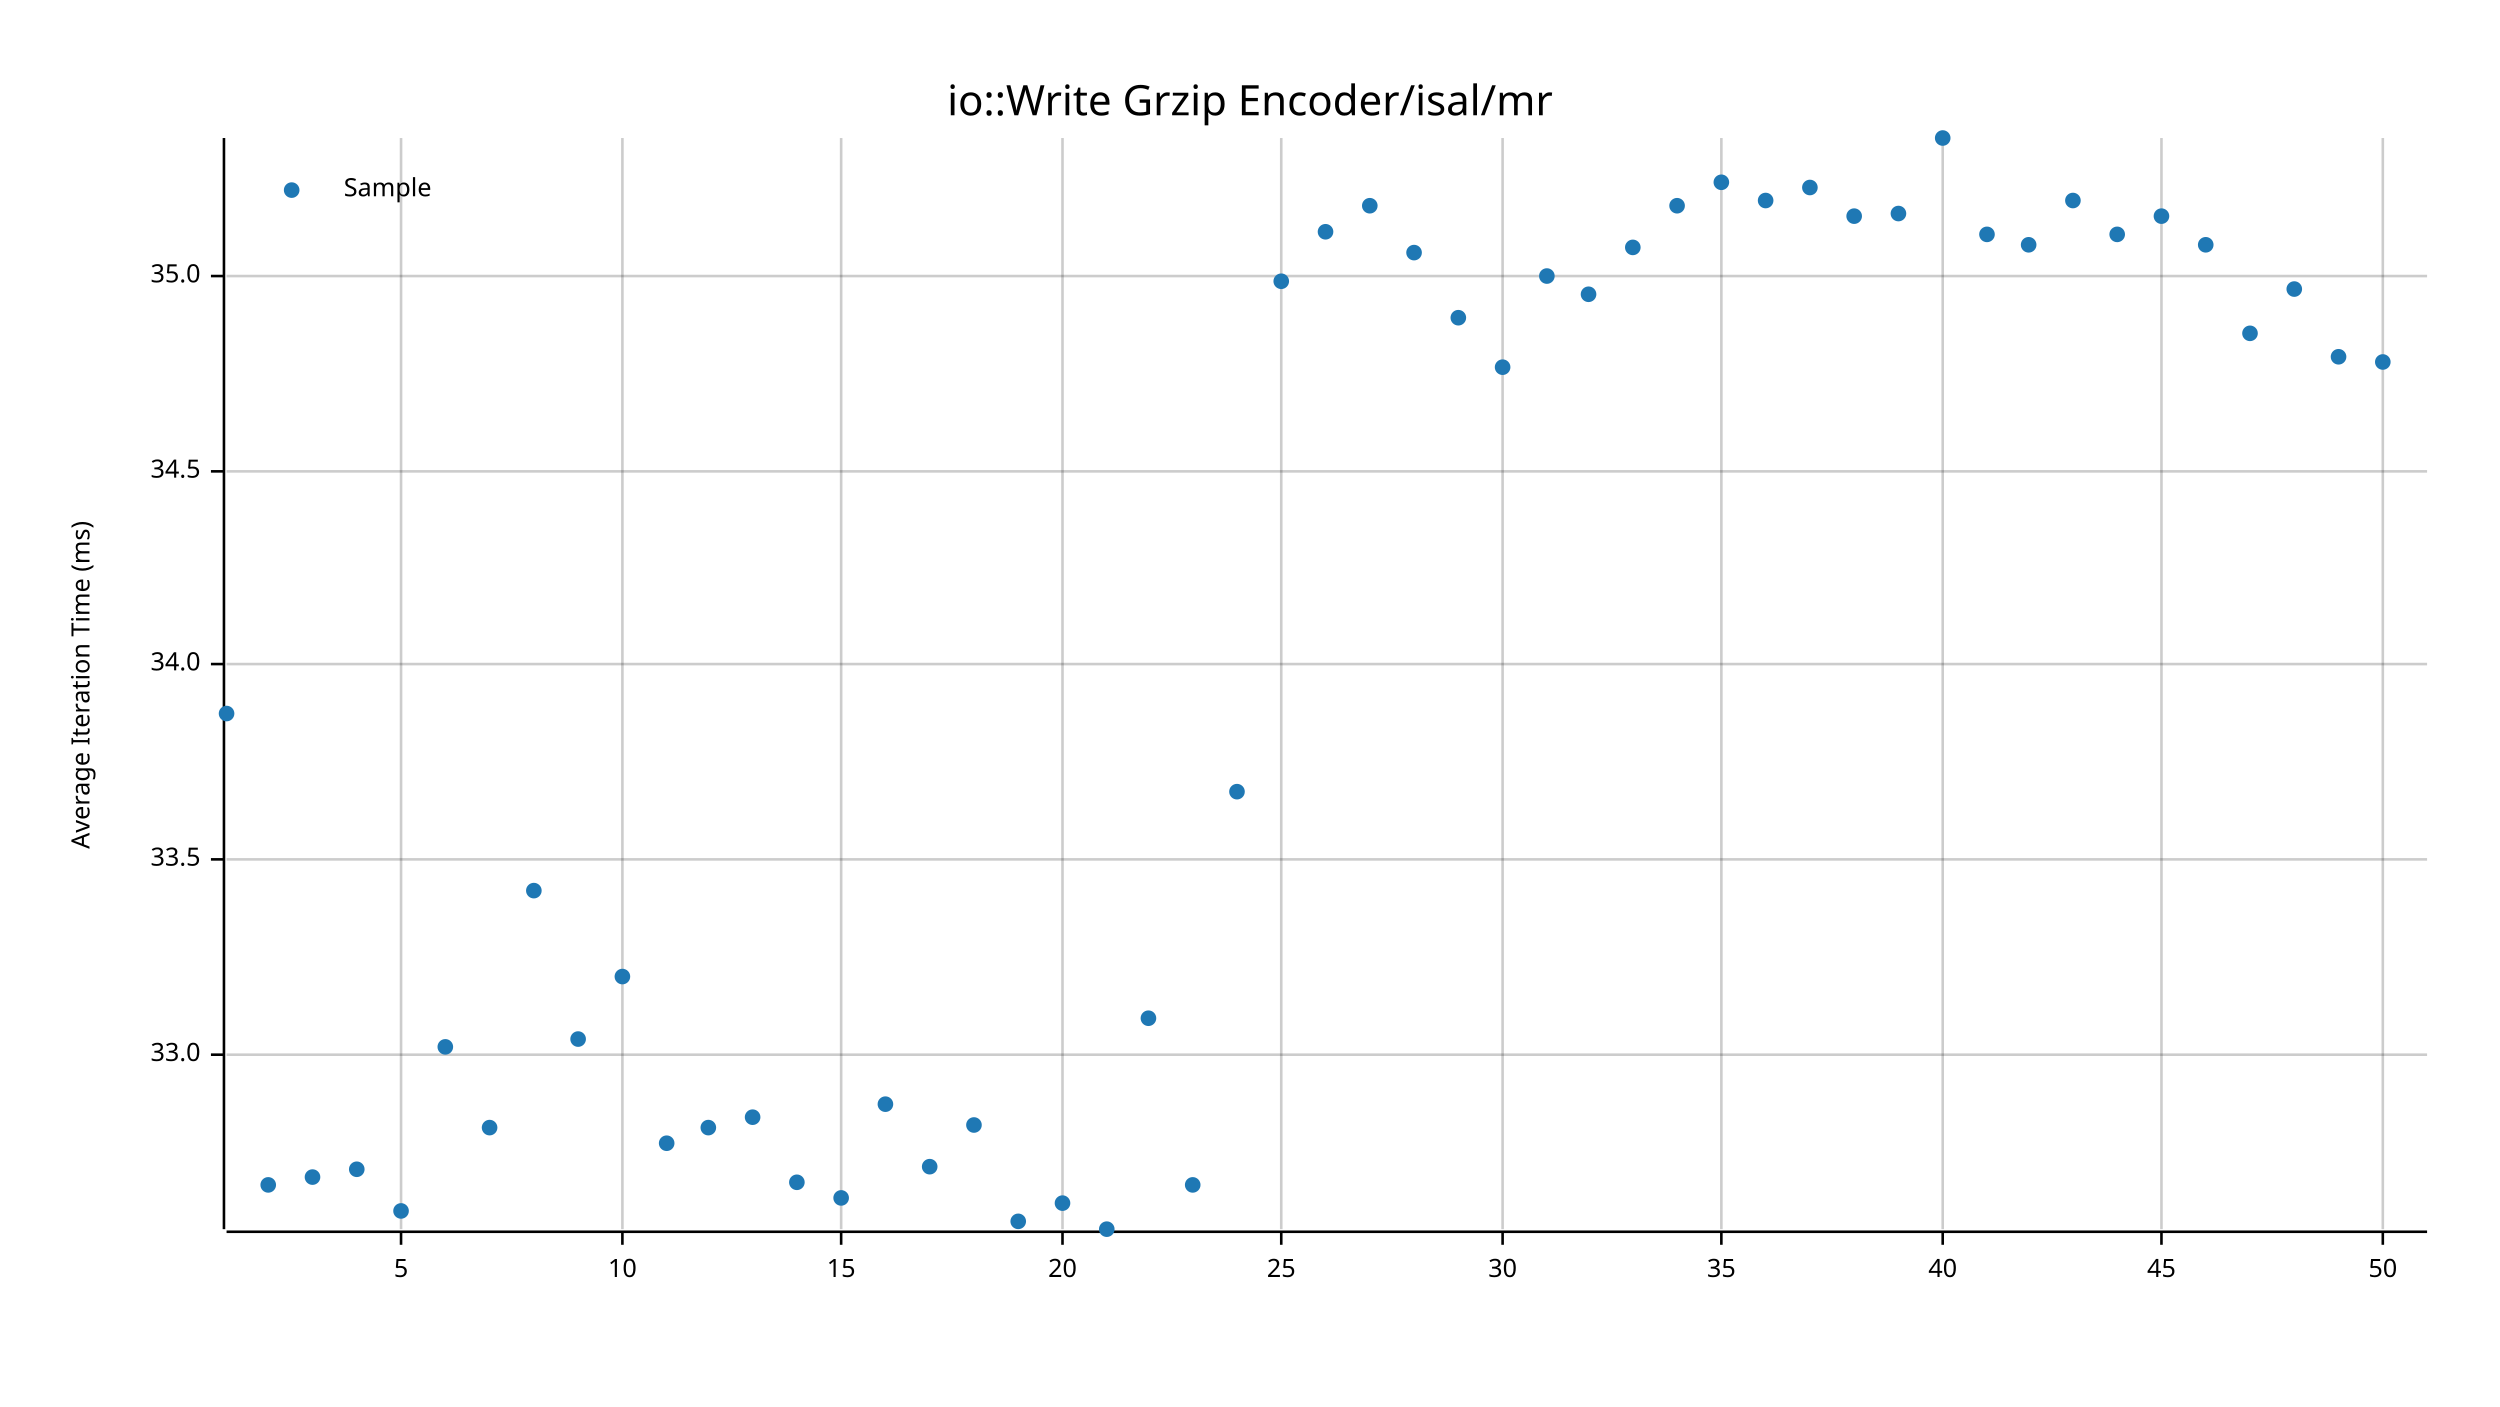
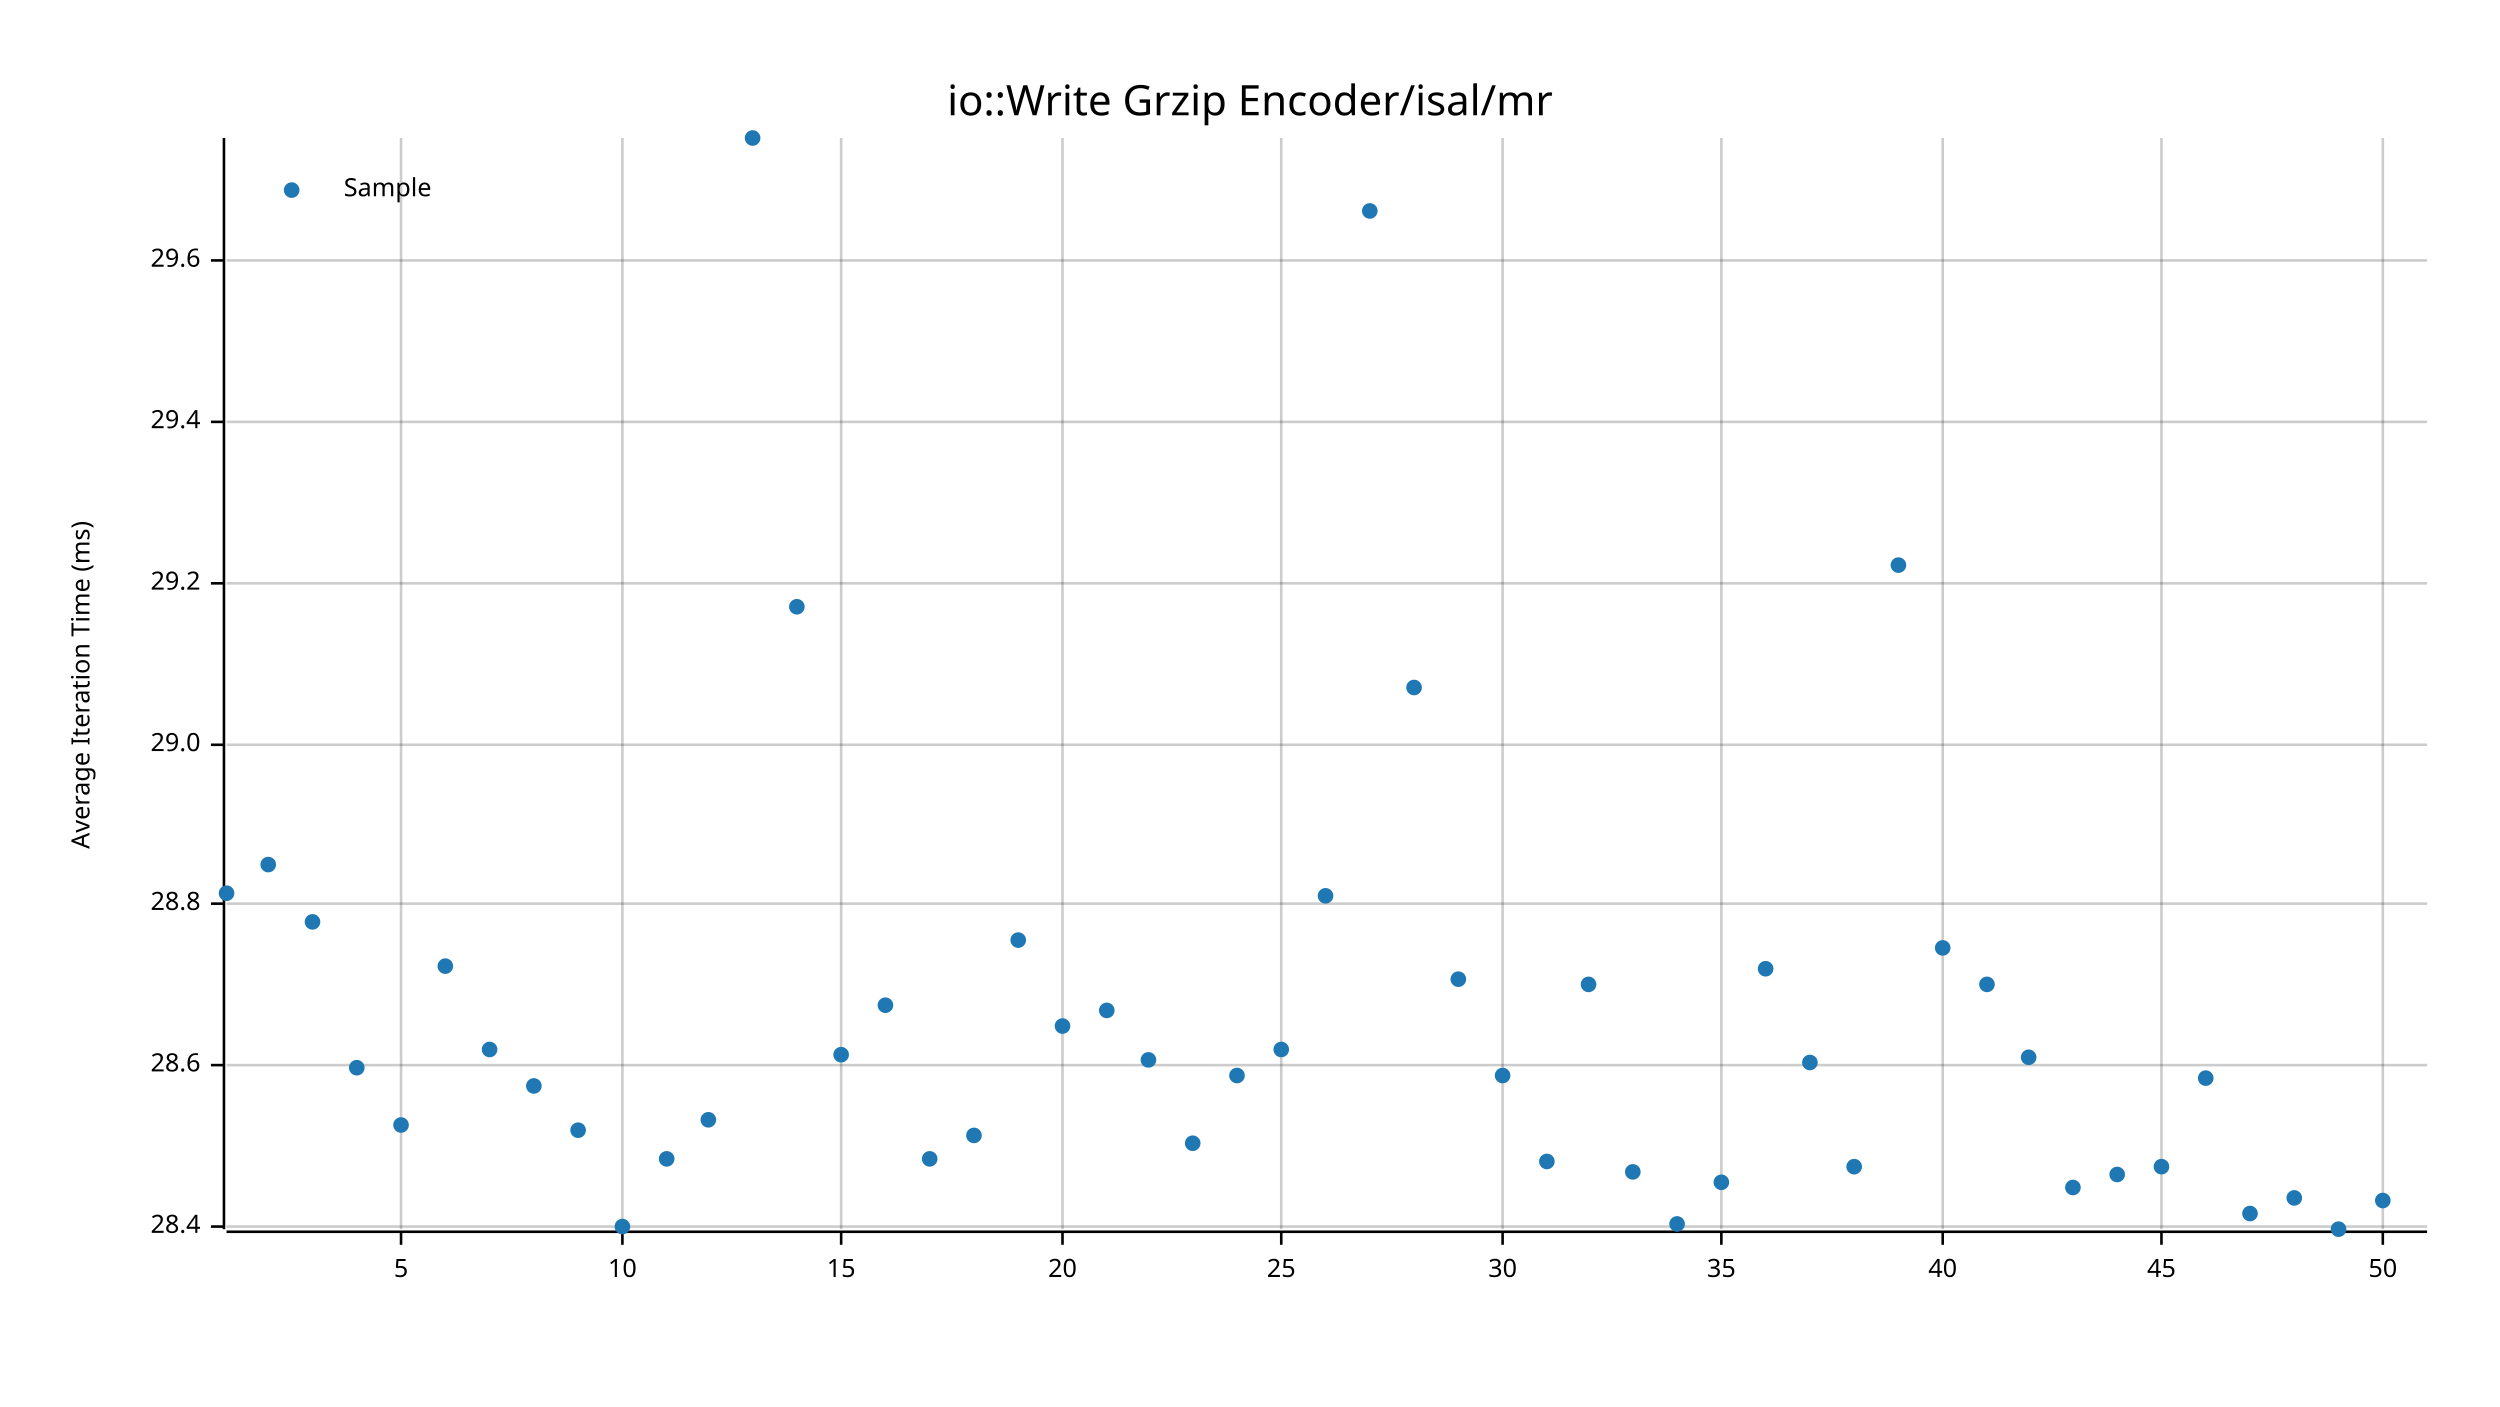
<svg xmlns="http://www.w3.org/2000/svg" width="960" height="540" viewBox="0 0 960 540">
  <text x="480" y="32" dy="0.76em" text-anchor="middle" font-family="sans-serif" font-size="16.129" opacity="1" fill="#000000">
io::Write Grzip Encoder/isal/mr
</text>
  <text x="27" y="263" dy="0.76em" text-anchor="middle" font-family="sans-serif" font-size="9.677" opacity="1" fill="#000000" transform="rotate(270, 27, 263)">
Average Iteration Time (ms)
</text>
  <line opacity="0.2" stroke="#000000" stroke-width="1" x1="154" y1="472" x2="154" y2="53" />
  <line opacity="0.2" stroke="#000000" stroke-width="1" x1="239" y1="472" x2="239" y2="53" />
  <line opacity="0.2" stroke="#000000" stroke-width="1" x1="323" y1="472" x2="323" y2="53" />
  <line opacity="0.2" stroke="#000000" stroke-width="1" x1="408" y1="472" x2="408" y2="53" />
  <line opacity="0.2" stroke="#000000" stroke-width="1" x1="492" y1="472" x2="492" y2="53" />
  <line opacity="0.2" stroke="#000000" stroke-width="1" x1="577" y1="472" x2="577" y2="53" />
  <line opacity="0.2" stroke="#000000" stroke-width="1" x1="661" y1="472" x2="661" y2="53" />
  <line opacity="0.2" stroke="#000000" stroke-width="1" x1="746" y1="472" x2="746" y2="53" />
  <line opacity="0.2" stroke="#000000" stroke-width="1" x1="830" y1="472" x2="830" y2="53" />
  <line opacity="0.2" stroke="#000000" stroke-width="1" x1="915" y1="472" x2="915" y2="53" />
-   <line opacity="0.2" stroke="#000000" stroke-width="1" x1="87" y1="405" x2="932" y2="405" />
-   <line opacity="0.2" stroke="#000000" stroke-width="1" x1="87" y1="330" x2="932" y2="330" />
-   <line opacity="0.2" stroke="#000000" stroke-width="1" x1="87" y1="255" x2="932" y2="255" />
-   <line opacity="0.2" stroke="#000000" stroke-width="1" x1="87" y1="181" x2="932" y2="181" />
-   <line opacity="0.2" stroke="#000000" stroke-width="1" x1="87" y1="106" x2="932" y2="106" />
+   <line opacity="0.2" stroke="#000000" stroke-width="1" x1="87" y1="471" x2="932" y2="471" />
+   <line opacity="0.2" stroke="#000000" stroke-width="1" x1="87" y1="409" x2="932" y2="409" />
+   <line opacity="0.2" stroke="#000000" stroke-width="1" x1="87" y1="347" x2="932" y2="347" />
+   <line opacity="0.2" stroke="#000000" stroke-width="1" x1="87" y1="286" x2="932" y2="286" />
+   <line opacity="0.2" stroke="#000000" stroke-width="1" x1="87" y1="224" x2="932" y2="224" />
+   <line opacity="0.2" stroke="#000000" stroke-width="1" x1="87" y1="162" x2="932" y2="162" />
+   <line opacity="0.2" stroke="#000000" stroke-width="1" x1="87" y1="100" x2="932" y2="100" />
  <polyline fill="none" opacity="1" stroke="#000000" stroke-width="1" points="86,53 86,472 " />
-   <text x="77" y="405" dy="0.5ex" text-anchor="end" font-family="sans-serif" font-size="9.677" opacity="1" fill="#000000">
- 33.0
+   <text x="77" y="471" dy="0.5ex" text-anchor="end" font-family="sans-serif" font-size="9.677" opacity="1" fill="#000000">
+ 28.4
</text>
-   <polyline fill="none" opacity="1" stroke="#000000" stroke-width="1" points="81,405 86,405 " />
-   <text x="77" y="330" dy="0.5ex" text-anchor="end" font-family="sans-serif" font-size="9.677" opacity="1" fill="#000000">
- 33.5
+   <polyline fill="none" opacity="1" stroke="#000000" stroke-width="1" points="81,471 86,471 " />
+   <text x="77" y="409" dy="0.5ex" text-anchor="end" font-family="sans-serif" font-size="9.677" opacity="1" fill="#000000">
+ 28.6
</text>
-   <polyline fill="none" opacity="1" stroke="#000000" stroke-width="1" points="81,330 86,330 " />
-   <text x="77" y="255" dy="0.5ex" text-anchor="end" font-family="sans-serif" font-size="9.677" opacity="1" fill="#000000">
- 34.0
+   <polyline fill="none" opacity="1" stroke="#000000" stroke-width="1" points="81,409 86,409 " />
+   <text x="77" y="347" dy="0.5ex" text-anchor="end" font-family="sans-serif" font-size="9.677" opacity="1" fill="#000000">
+ 28.8
</text>
-   <polyline fill="none" opacity="1" stroke="#000000" stroke-width="1" points="81,255 86,255 " />
-   <text x="77" y="181" dy="0.5ex" text-anchor="end" font-family="sans-serif" font-size="9.677" opacity="1" fill="#000000">
- 34.5
+   <polyline fill="none" opacity="1" stroke="#000000" stroke-width="1" points="81,347 86,347 " />
+   <text x="77" y="286" dy="0.5ex" text-anchor="end" font-family="sans-serif" font-size="9.677" opacity="1" fill="#000000">
+ 29.0
</text>
-   <polyline fill="none" opacity="1" stroke="#000000" stroke-width="1" points="81,181 86,181 " />
-   <text x="77" y="106" dy="0.5ex" text-anchor="end" font-family="sans-serif" font-size="9.677" opacity="1" fill="#000000">
- 35.0
+   <polyline fill="none" opacity="1" stroke="#000000" stroke-width="1" points="81,286 86,286 " />
+   <text x="77" y="224" dy="0.5ex" text-anchor="end" font-family="sans-serif" font-size="9.677" opacity="1" fill="#000000">
+ 29.2
</text>
-   <polyline fill="none" opacity="1" stroke="#000000" stroke-width="1" points="81,106 86,106 " />
+   <polyline fill="none" opacity="1" stroke="#000000" stroke-width="1" points="81,224 86,224 " />
+   <text x="77" y="162" dy="0.5ex" text-anchor="end" font-family="sans-serif" font-size="9.677" opacity="1" fill="#000000">
+ 29.4
+ </text>
+   <polyline fill="none" opacity="1" stroke="#000000" stroke-width="1" points="81,162 86,162 " />
+   <text x="77" y="100" dy="0.5ex" text-anchor="end" font-family="sans-serif" font-size="9.677" opacity="1" fill="#000000">
+ 29.6
+ </text>
+   <polyline fill="none" opacity="1" stroke="#000000" stroke-width="1" points="81,100 86,100 " />
  <polyline fill="none" opacity="1" stroke="#000000" stroke-width="1" points="87,473 932,473 " />
  <text x="154" y="483" dy="0.76em" text-anchor="middle" font-family="sans-serif" font-size="9.677" opacity="1" fill="#000000">
5
</text>
  <polyline fill="none" opacity="1" stroke="#000000" stroke-width="1" points="154,473 154,478 " />
  <text x="239" y="483" dy="0.76em" text-anchor="middle" font-family="sans-serif" font-size="9.677" opacity="1" fill="#000000">
10
</text>
  <polyline fill="none" opacity="1" stroke="#000000" stroke-width="1" points="239,473 239,478 " />
  <text x="323" y="483" dy="0.76em" text-anchor="middle" font-family="sans-serif" font-size="9.677" opacity="1" fill="#000000">
15
</text>
  <polyline fill="none" opacity="1" stroke="#000000" stroke-width="1" points="323,473 323,478 " />
  <text x="408" y="483" dy="0.76em" text-anchor="middle" font-family="sans-serif" font-size="9.677" opacity="1" fill="#000000">
20
</text>
  <polyline fill="none" opacity="1" stroke="#000000" stroke-width="1" points="408,473 408,478 " />
  <text x="492" y="483" dy="0.76em" text-anchor="middle" font-family="sans-serif" font-size="9.677" opacity="1" fill="#000000">
25
</text>
  <polyline fill="none" opacity="1" stroke="#000000" stroke-width="1" points="492,473 492,478 " />
  <text x="577" y="483" dy="0.76em" text-anchor="middle" font-family="sans-serif" font-size="9.677" opacity="1" fill="#000000">
30
</text>
  <polyline fill="none" opacity="1" stroke="#000000" stroke-width="1" points="577,473 577,478 " />
  <text x="661" y="483" dy="0.76em" text-anchor="middle" font-family="sans-serif" font-size="9.677" opacity="1" fill="#000000">
35
</text>
  <polyline fill="none" opacity="1" stroke="#000000" stroke-width="1" points="661,473 661,478 " />
  <text x="746" y="483" dy="0.76em" text-anchor="middle" font-family="sans-serif" font-size="9.677" opacity="1" fill="#000000">
40
</text>
  <polyline fill="none" opacity="1" stroke="#000000" stroke-width="1" points="746,473 746,478 " />
  <text x="830" y="483" dy="0.76em" text-anchor="middle" font-family="sans-serif" font-size="9.677" opacity="1" fill="#000000">
45
</text>
  <polyline fill="none" opacity="1" stroke="#000000" stroke-width="1" points="830,473 830,478 " />
  <text x="915" y="483" dy="0.76em" text-anchor="middle" font-family="sans-serif" font-size="9.677" opacity="1" fill="#000000">
50
</text>
  <polyline fill="none" opacity="1" stroke="#000000" stroke-width="1" points="915,473 915,478 " />
-   <circle cx="87" cy="274" r="3" opacity="1" fill="#1F78B4" stroke="none" stroke-width="1" />
-   <circle cx="103" cy="455" r="3" opacity="1" fill="#1F78B4" stroke="none" stroke-width="1" />
-   <circle cx="120" cy="452" r="3" opacity="1" fill="#1F78B4" stroke="none" stroke-width="1" />
-   <circle cx="137" cy="449" r="3" opacity="1" fill="#1F78B4" stroke="none" stroke-width="1" />
-   <circle cx="154" cy="465" r="3" opacity="1" fill="#1F78B4" stroke="none" stroke-width="1" />
-   <circle cx="171" cy="402" r="3" opacity="1" fill="#1F78B4" stroke="none" stroke-width="1" />
-   <circle cx="188" cy="433" r="3" opacity="1" fill="#1F78B4" stroke="none" stroke-width="1" />
-   <circle cx="205" cy="342" r="3" opacity="1" fill="#1F78B4" stroke="none" stroke-width="1" />
-   <circle cx="222" cy="399" r="3" opacity="1" fill="#1F78B4" stroke="none" stroke-width="1" />
-   <circle cx="239" cy="375" r="3" opacity="1" fill="#1F78B4" stroke="none" stroke-width="1" />
-   <circle cx="256" cy="439" r="3" opacity="1" fill="#1F78B4" stroke="none" stroke-width="1" />
-   <circle cx="272" cy="433" r="3" opacity="1" fill="#1F78B4" stroke="none" stroke-width="1" />
-   <circle cx="289" cy="429" r="3" opacity="1" fill="#1F78B4" stroke="none" stroke-width="1" />
-   <circle cx="306" cy="454" r="3" opacity="1" fill="#1F78B4" stroke="none" stroke-width="1" />
-   <circle cx="323" cy="460" r="3" opacity="1" fill="#1F78B4" stroke="none" stroke-width="1" />
-   <circle cx="340" cy="424" r="3" opacity="1" fill="#1F78B4" stroke="none" stroke-width="1" />
-   <circle cx="357" cy="448" r="3" opacity="1" fill="#1F78B4" stroke="none" stroke-width="1" />
-   <circle cx="374" cy="432" r="3" opacity="1" fill="#1F78B4" stroke="none" stroke-width="1" />
-   <circle cx="391" cy="469" r="3" opacity="1" fill="#1F78B4" stroke="none" stroke-width="1" />
-   <circle cx="408" cy="462" r="3" opacity="1" fill="#1F78B4" stroke="none" stroke-width="1" />
-   <circle cx="425" cy="472" r="3" opacity="1" fill="#1F78B4" stroke="none" stroke-width="1" />
-   <circle cx="441" cy="391" r="3" opacity="1" fill="#1F78B4" stroke="none" stroke-width="1" />
-   <circle cx="458" cy="455" r="3" opacity="1" fill="#1F78B4" stroke="none" stroke-width="1" />
-   <circle cx="475" cy="304" r="3" opacity="1" fill="#1F78B4" stroke="none" stroke-width="1" />
-   <circle cx="492" cy="108" r="3" opacity="1" fill="#1F78B4" stroke="none" stroke-width="1" />
-   <circle cx="509" cy="89" r="3" opacity="1" fill="#1F78B4" stroke="none" stroke-width="1" />
-   <circle cx="526" cy="79" r="3" opacity="1" fill="#1F78B4" stroke="none" stroke-width="1" />
-   <circle cx="543" cy="97" r="3" opacity="1" fill="#1F78B4" stroke="none" stroke-width="1" />
-   <circle cx="560" cy="122" r="3" opacity="1" fill="#1F78B4" stroke="none" stroke-width="1" />
-   <circle cx="577" cy="141" r="3" opacity="1" fill="#1F78B4" stroke="none" stroke-width="1" />
-   <circle cx="594" cy="106" r="3" opacity="1" fill="#1F78B4" stroke="none" stroke-width="1" />
-   <circle cx="610" cy="113" r="3" opacity="1" fill="#1F78B4" stroke="none" stroke-width="1" />
-   <circle cx="627" cy="95" r="3" opacity="1" fill="#1F78B4" stroke="none" stroke-width="1" />
-   <circle cx="644" cy="79" r="3" opacity="1" fill="#1F78B4" stroke="none" stroke-width="1" />
-   <circle cx="661" cy="70" r="3" opacity="1" fill="#1F78B4" stroke="none" stroke-width="1" />
-   <circle cx="678" cy="77" r="3" opacity="1" fill="#1F78B4" stroke="none" stroke-width="1" />
-   <circle cx="695" cy="72" r="3" opacity="1" fill="#1F78B4" stroke="none" stroke-width="1" />
-   <circle cx="712" cy="83" r="3" opacity="1" fill="#1F78B4" stroke="none" stroke-width="1" />
-   <circle cx="729" cy="82" r="3" opacity="1" fill="#1F78B4" stroke="none" stroke-width="1" />
-   <circle cx="746" cy="53" r="3" opacity="1" fill="#1F78B4" stroke="none" stroke-width="1" />
-   <circle cx="763" cy="90" r="3" opacity="1" fill="#1F78B4" stroke="none" stroke-width="1" />
-   <circle cx="779" cy="94" r="3" opacity="1" fill="#1F78B4" stroke="none" stroke-width="1" />
-   <circle cx="796" cy="77" r="3" opacity="1" fill="#1F78B4" stroke="none" stroke-width="1" />
-   <circle cx="813" cy="90" r="3" opacity="1" fill="#1F78B4" stroke="none" stroke-width="1" />
-   <circle cx="830" cy="83" r="3" opacity="1" fill="#1F78B4" stroke="none" stroke-width="1" />
-   <circle cx="847" cy="94" r="3" opacity="1" fill="#1F78B4" stroke="none" stroke-width="1" />
-   <circle cx="864" cy="128" r="3" opacity="1" fill="#1F78B4" stroke="none" stroke-width="1" />
-   <circle cx="881" cy="111" r="3" opacity="1" fill="#1F78B4" stroke="none" stroke-width="1" />
-   <circle cx="898" cy="137" r="3" opacity="1" fill="#1F78B4" stroke="none" stroke-width="1" />
-   <circle cx="915" cy="139" r="3" opacity="1" fill="#1F78B4" stroke="none" stroke-width="1" />
+   <circle cx="87" cy="343" r="3" opacity="1" fill="#1F78B4" stroke="none" stroke-width="1" />
+   <circle cx="103" cy="332" r="3" opacity="1" fill="#1F78B4" stroke="none" stroke-width="1" />
+   <circle cx="120" cy="354" r="3" opacity="1" fill="#1F78B4" stroke="none" stroke-width="1" />
+   <circle cx="137" cy="410" r="3" opacity="1" fill="#1F78B4" stroke="none" stroke-width="1" />
+   <circle cx="154" cy="432" r="3" opacity="1" fill="#1F78B4" stroke="none" stroke-width="1" />
+   <circle cx="171" cy="371" r="3" opacity="1" fill="#1F78B4" stroke="none" stroke-width="1" />
+   <circle cx="188" cy="403" r="3" opacity="1" fill="#1F78B4" stroke="none" stroke-width="1" />
+   <circle cx="205" cy="417" r="3" opacity="1" fill="#1F78B4" stroke="none" stroke-width="1" />
+   <circle cx="222" cy="434" r="3" opacity="1" fill="#1F78B4" stroke="none" stroke-width="1" />
+   <circle cx="239" cy="471" r="3" opacity="1" fill="#1F78B4" stroke="none" stroke-width="1" />
+   <circle cx="256" cy="445" r="3" opacity="1" fill="#1F78B4" stroke="none" stroke-width="1" />
+   <circle cx="272" cy="430" r="3" opacity="1" fill="#1F78B4" stroke="none" stroke-width="1" />
+   <circle cx="289" cy="53" r="3" opacity="1" fill="#1F78B4" stroke="none" stroke-width="1" />
+   <circle cx="306" cy="233" r="3" opacity="1" fill="#1F78B4" stroke="none" stroke-width="1" />
+   <circle cx="323" cy="405" r="3" opacity="1" fill="#1F78B4" stroke="none" stroke-width="1" />
+   <circle cx="340" cy="386" r="3" opacity="1" fill="#1F78B4" stroke="none" stroke-width="1" />
+   <circle cx="357" cy="445" r="3" opacity="1" fill="#1F78B4" stroke="none" stroke-width="1" />
+   <circle cx="374" cy="436" r="3" opacity="1" fill="#1F78B4" stroke="none" stroke-width="1" />
+   <circle cx="391" cy="361" r="3" opacity="1" fill="#1F78B4" stroke="none" stroke-width="1" />
+   <circle cx="408" cy="394" r="3" opacity="1" fill="#1F78B4" stroke="none" stroke-width="1" />
+   <circle cx="425" cy="388" r="3" opacity="1" fill="#1F78B4" stroke="none" stroke-width="1" />
+   <circle cx="441" cy="407" r="3" opacity="1" fill="#1F78B4" stroke="none" stroke-width="1" />
+   <circle cx="458" cy="439" r="3" opacity="1" fill="#1F78B4" stroke="none" stroke-width="1" />
+   <circle cx="475" cy="413" r="3" opacity="1" fill="#1F78B4" stroke="none" stroke-width="1" />
+   <circle cx="492" cy="403" r="3" opacity="1" fill="#1F78B4" stroke="none" stroke-width="1" />
+   <circle cx="509" cy="344" r="3" opacity="1" fill="#1F78B4" stroke="none" stroke-width="1" />
+   <circle cx="526" cy="81" r="3" opacity="1" fill="#1F78B4" stroke="none" stroke-width="1" />
+   <circle cx="543" cy="264" r="3" opacity="1" fill="#1F78B4" stroke="none" stroke-width="1" />
+   <circle cx="560" cy="376" r="3" opacity="1" fill="#1F78B4" stroke="none" stroke-width="1" />
+   <circle cx="577" cy="413" r="3" opacity="1" fill="#1F78B4" stroke="none" stroke-width="1" />
+   <circle cx="594" cy="446" r="3" opacity="1" fill="#1F78B4" stroke="none" stroke-width="1" />
+   <circle cx="610" cy="378" r="3" opacity="1" fill="#1F78B4" stroke="none" stroke-width="1" />
+   <circle cx="627" cy="450" r="3" opacity="1" fill="#1F78B4" stroke="none" stroke-width="1" />
+   <circle cx="644" cy="470" r="3" opacity="1" fill="#1F78B4" stroke="none" stroke-width="1" />
+   <circle cx="661" cy="454" r="3" opacity="1" fill="#1F78B4" stroke="none" stroke-width="1" />
+   <circle cx="678" cy="372" r="3" opacity="1" fill="#1F78B4" stroke="none" stroke-width="1" />
+   <circle cx="695" cy="408" r="3" opacity="1" fill="#1F78B4" stroke="none" stroke-width="1" />
+   <circle cx="712" cy="448" r="3" opacity="1" fill="#1F78B4" stroke="none" stroke-width="1" />
+   <circle cx="729" cy="217" r="3" opacity="1" fill="#1F78B4" stroke="none" stroke-width="1" />
+   <circle cx="746" cy="364" r="3" opacity="1" fill="#1F78B4" stroke="none" stroke-width="1" />
+   <circle cx="763" cy="378" r="3" opacity="1" fill="#1F78B4" stroke="none" stroke-width="1" />
+   <circle cx="779" cy="406" r="3" opacity="1" fill="#1F78B4" stroke="none" stroke-width="1" />
+   <circle cx="796" cy="456" r="3" opacity="1" fill="#1F78B4" stroke="none" stroke-width="1" />
+   <circle cx="813" cy="451" r="3" opacity="1" fill="#1F78B4" stroke="none" stroke-width="1" />
+   <circle cx="830" cy="448" r="3" opacity="1" fill="#1F78B4" stroke="none" stroke-width="1" />
+   <circle cx="847" cy="414" r="3" opacity="1" fill="#1F78B4" stroke="none" stroke-width="1" />
+   <circle cx="864" cy="466" r="3" opacity="1" fill="#1F78B4" stroke="none" stroke-width="1" />
+   <circle cx="881" cy="460" r="3" opacity="1" fill="#1F78B4" stroke="none" stroke-width="1" />
+   <circle cx="898" cy="472" r="3" opacity="1" fill="#1F78B4" stroke="none" stroke-width="1" />
+   <circle cx="915" cy="461" r="3" opacity="1" fill="#1F78B4" stroke="none" stroke-width="1" />
  <text x="132" y="68" dy="0.76em" text-anchor="start" font-family="sans-serif" font-size="9.677" opacity="1" fill="#000000">
Sample
</text>
  <circle cx="112" cy="73" r="3" opacity="1" fill="#1F78B4" stroke="none" stroke-width="1" />
</svg>
